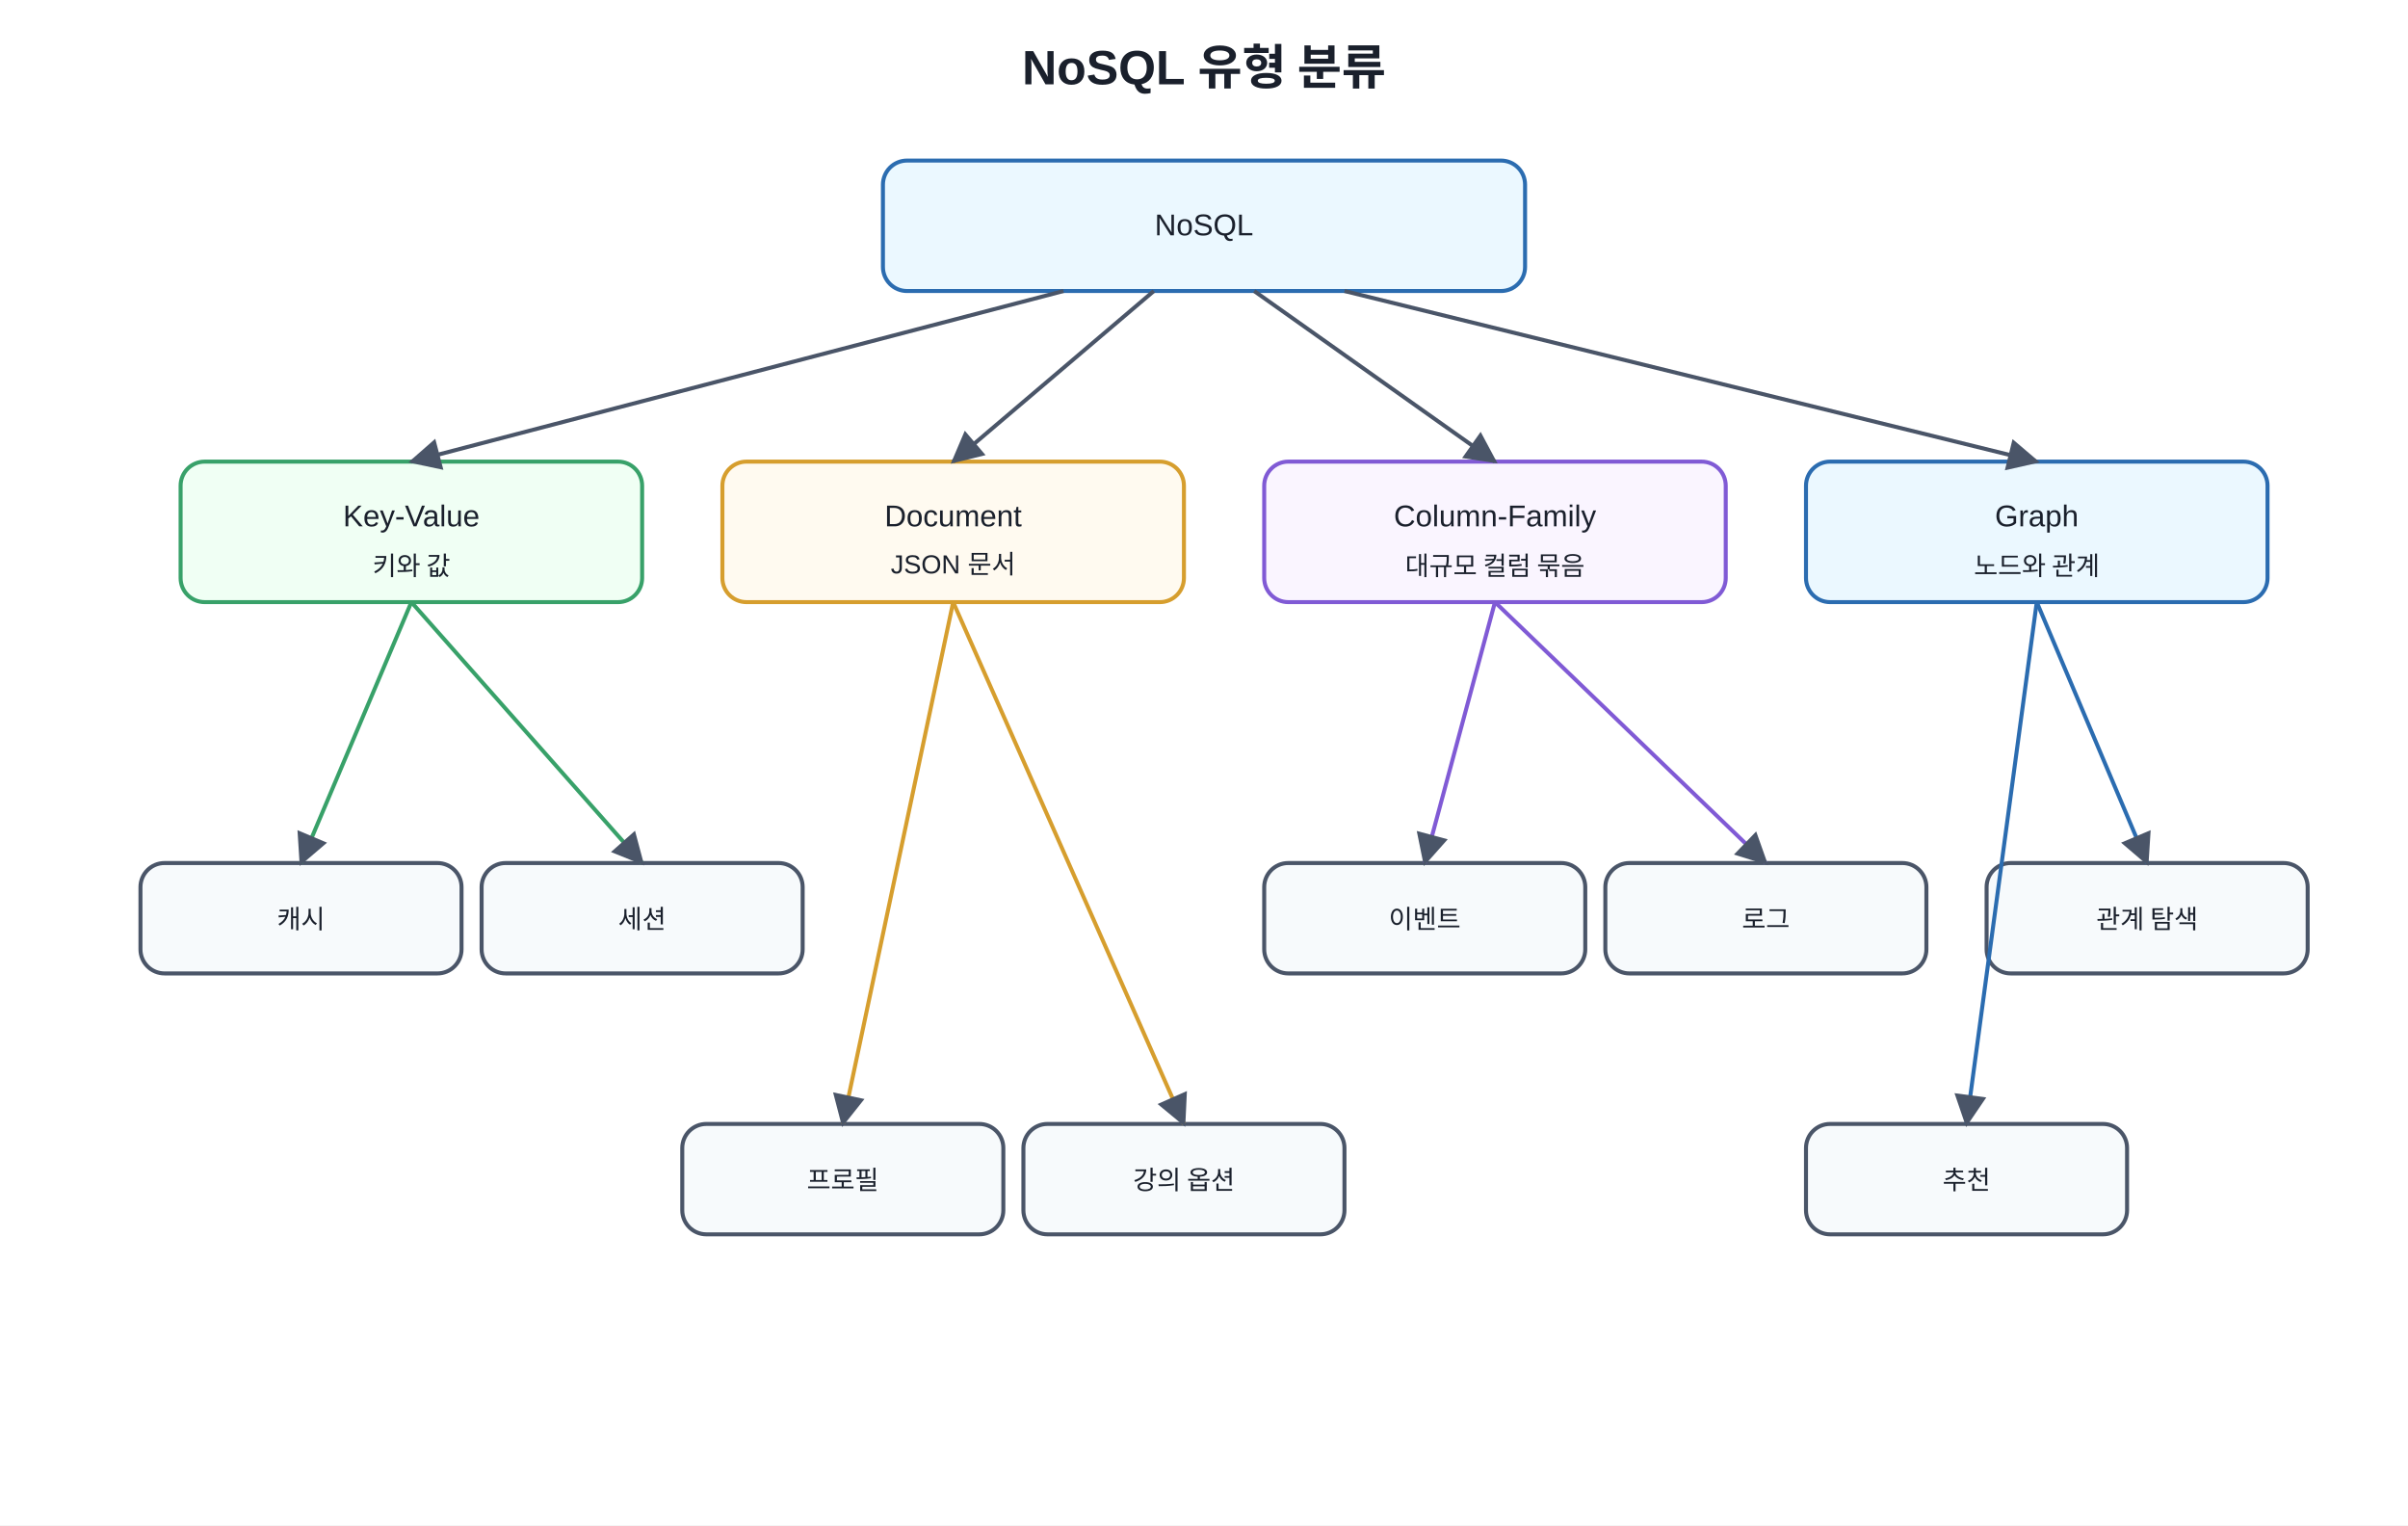
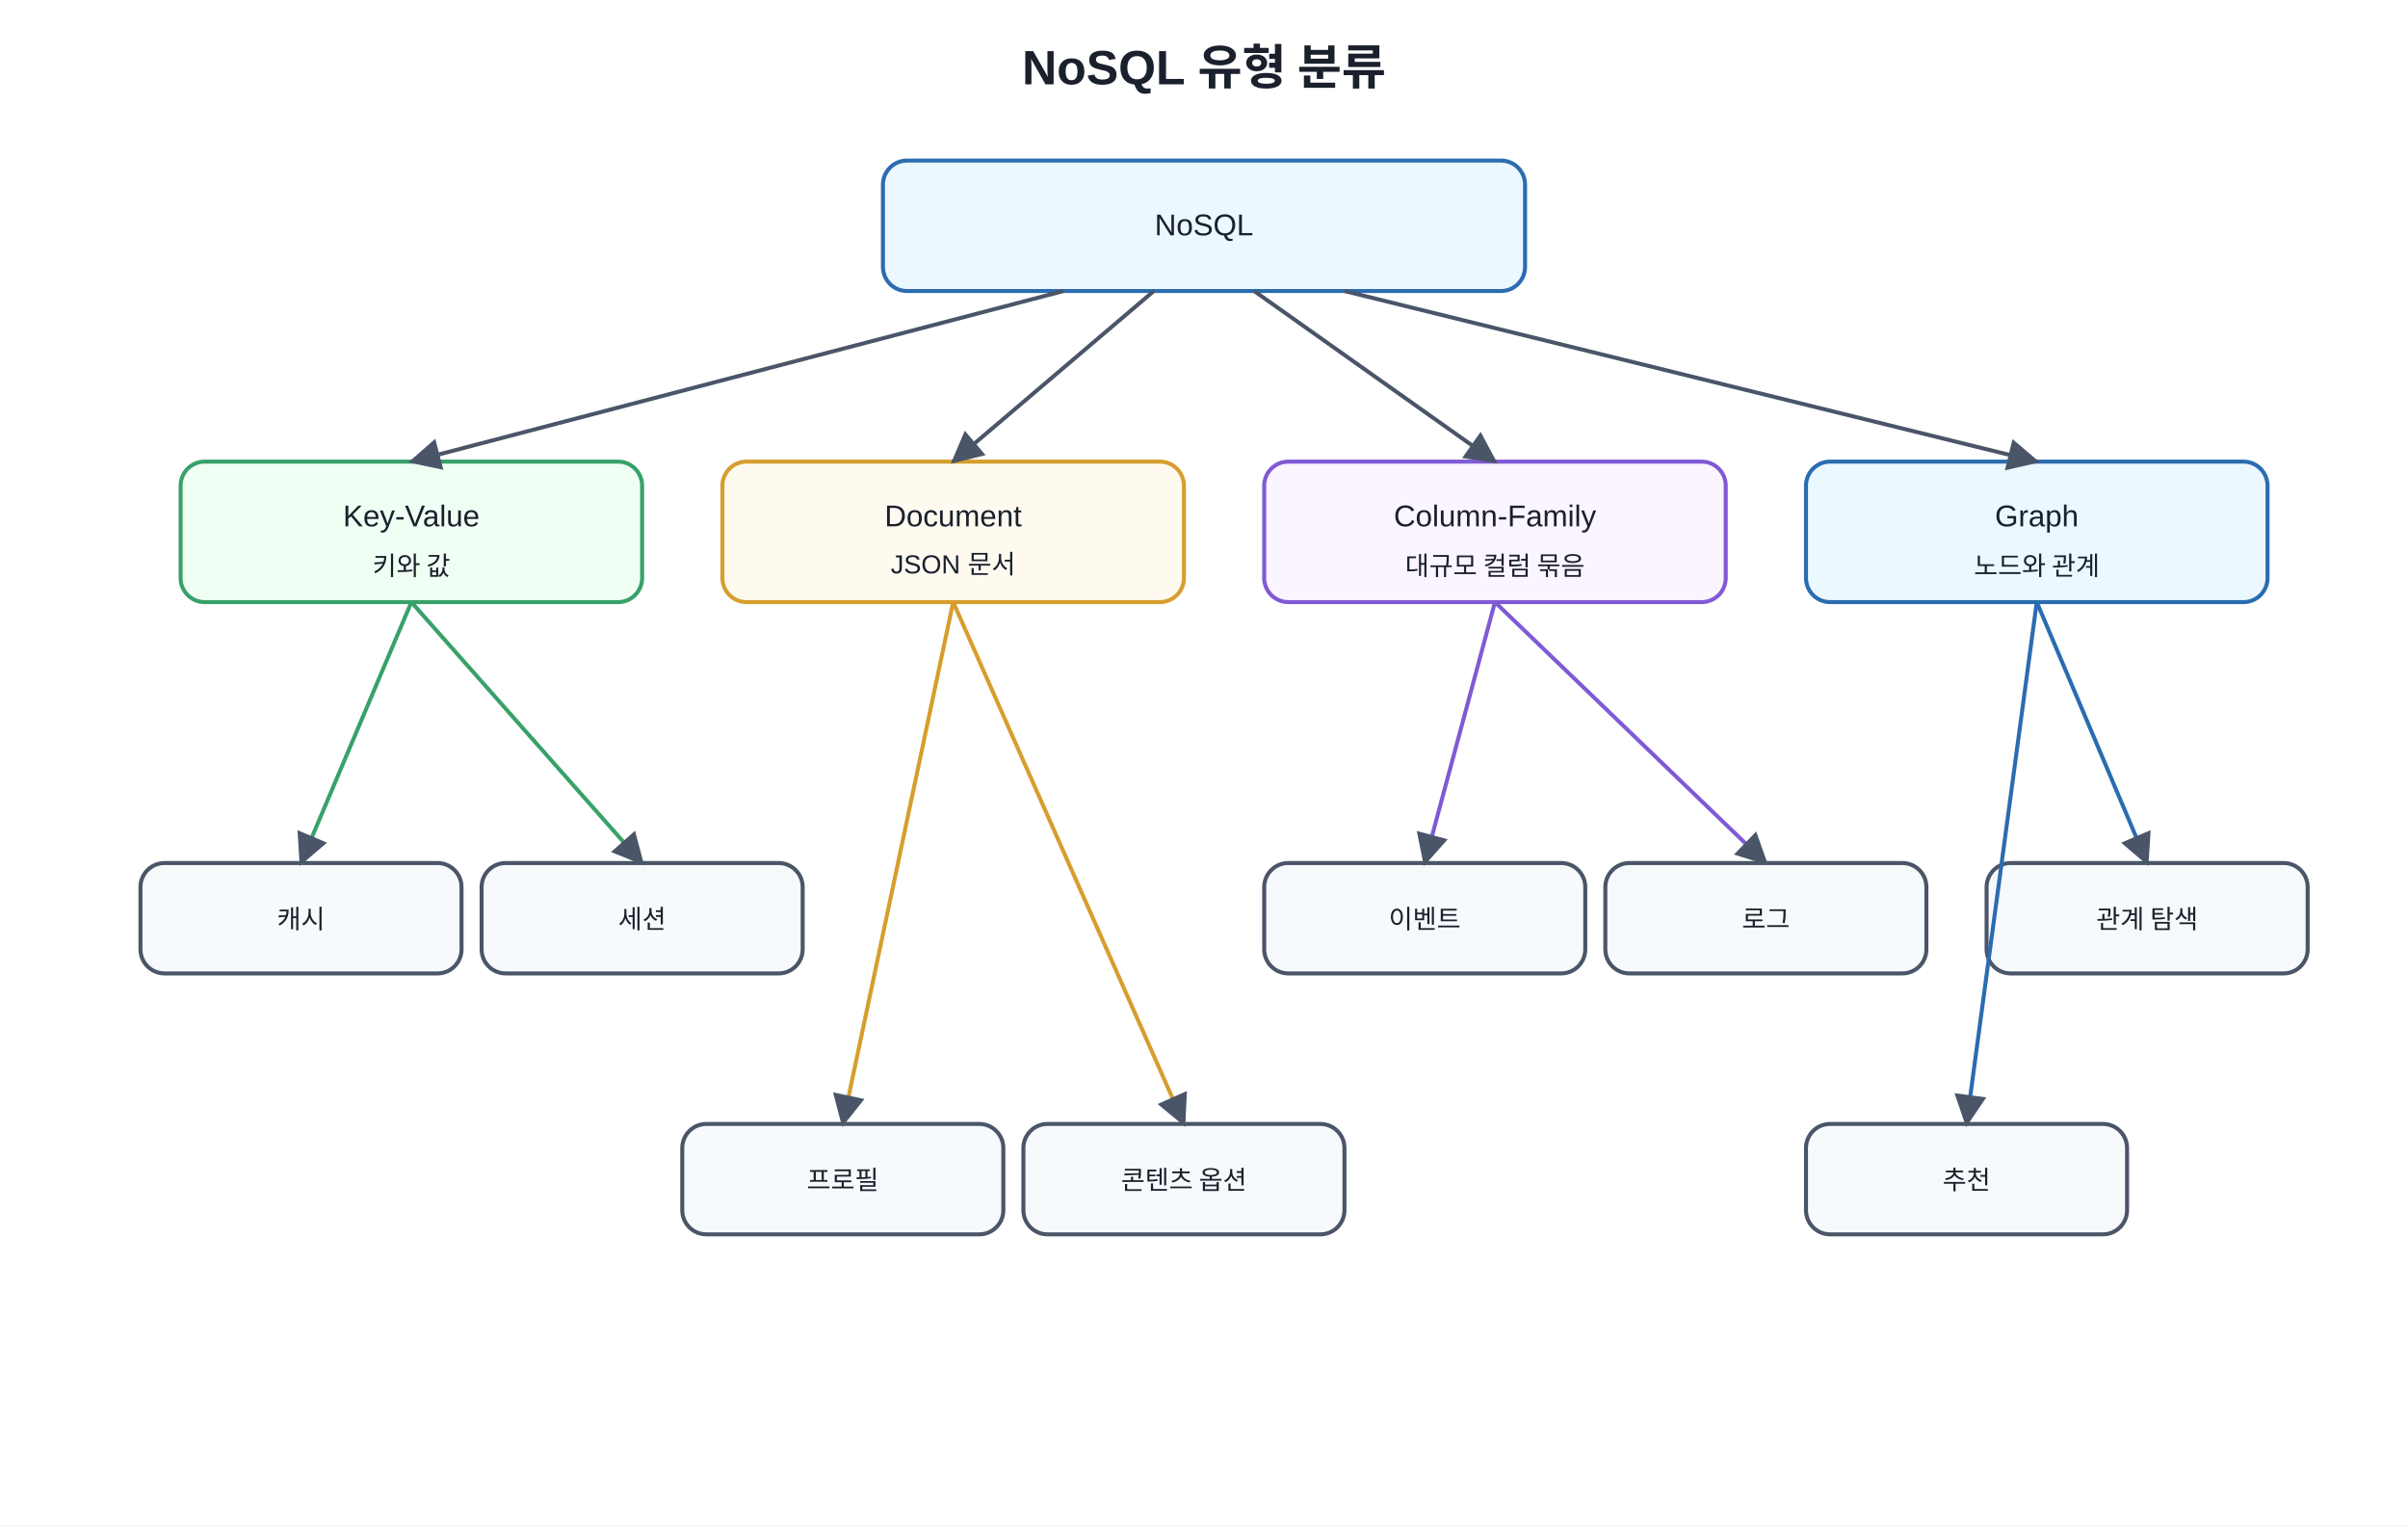
<svg xmlns="http://www.w3.org/2000/svg" width="1200" height="760" viewBox="0 0 1200 760">
  <defs>
    <marker id="a" viewBox="0 0 10 10" refX="9" refY="5" markerWidth="8" markerHeight="8" orient="auto">
      <path d="M0 0L10 5L0 10z" fill="#4a5568" />
    </marker>
    <style>text{font-family:Malgun Gothic,Apple SD Gothic Neo,Noto Sans KR,Arial,sans-serif;fill:#1a202c}.t{font-size:24px;font-weight:700}.b{fill:#f7fafc;stroke:#4a5568;stroke-width:2;rx:12}.m{fill:#ebf8ff;stroke:#2b6cb0}.g{fill:#f0fff4;stroke:#38a169}.y{fill:#fffaf0;stroke:#d69e2e}.p{fill:#faf5ff;stroke:#805ad5}.l{font-size:15px;text-anchor:middle;dominant-baseline:middle}.s{font-size:13px;text-anchor:middle;dominant-baseline:middle}</style>
  </defs>
  <rect width="100%" height="100%" fill="white" />
  <text x="600" y="42" text-anchor="middle" class="t">NoSQL 유형 분류</text>
  <rect x="440" y="80" width="320" height="65" class="b m" />
  <text x="600" y="113" class="l">NoSQL</text>
  <rect x="90" y="230" width="230" height="70" class="b g" />
  <text x="205" y="258" class="l">Key-Value</text>
  <text x="205" y="282" class="s">키와 값</text>
  <rect x="360" y="230" width="230" height="70" class="b y" />
  <text x="475" y="258" class="l">Document</text>
  <text x="475" y="282" class="s">JSON 문서</text>
  <rect x="630" y="230" width="230" height="70" class="b p" />
  <text x="745" y="258" class="l">Column-Family</text>
  <text x="745" y="282" class="s">대규모 컬럼 묶음</text>
  <rect x="900" y="230" width="230" height="70" class="b m" />
  <text x="1015" y="258" class="l">Graph</text>
  <text x="1015" y="282" class="s">노드와 관계</text>
  <rect x="70" y="430" width="160" height="55" class="b" />
  <text x="150" y="458" class="s">캐시</text>
  <rect x="240" y="430" width="160" height="55" class="b" />
  <text x="320" y="458" class="s">세션</text>
  <rect x="340" y="560" width="160" height="55" class="b" />
  <text x="420" y="588" class="s">프로필</text>
  <rect x="510" y="560" width="160" height="55" class="b" />
-   <text x="590" y="588" class="s">강의 옵션</text>
+   <text x="590" y="588" class="s">콘텐츠 옵션</text>
  <rect x="630" y="430" width="160" height="55" class="b" />
  <text x="710" y="458" class="s">이벤트</text>
  <rect x="800" y="430" width="160" height="55" class="b" />
  <text x="880" y="458" class="s">로그</text>
  <rect x="900" y="560" width="160" height="55" class="b" />
  <text x="980" y="588" class="s">추천</text>
  <rect x="990" y="430" width="160" height="55" class="b" />
  <text x="1070" y="458" class="s">관계 탐색</text>
  <line x1="530" y1="145" x2="205" y2="230" stroke="#4a5568" stroke-width="2" marker-end="url(#a)" />
  <line x1="575" y1="145" x2="475" y2="230" stroke="#4a5568" stroke-width="2" marker-end="url(#a)" />
  <line x1="625" y1="145" x2="745" y2="230" stroke="#4a5568" stroke-width="2" marker-end="url(#a)" />
  <line x1="670" y1="145" x2="1015" y2="230" stroke="#4a5568" stroke-width="2" marker-end="url(#a)" />
  <line x1="205" y1="300" x2="150" y2="430" stroke="#38a169" stroke-width="2" marker-end="url(#a)" />
  <line x1="205" y1="300" x2="320" y2="430" stroke="#38a169" stroke-width="2" marker-end="url(#a)" />
  <line x1="475" y1="300" x2="420" y2="560" stroke="#d69e2e" stroke-width="2" marker-end="url(#a)" />
  <line x1="475" y1="300" x2="590" y2="560" stroke="#d69e2e" stroke-width="2" marker-end="url(#a)" />
  <line x1="745" y1="300" x2="710" y2="430" stroke="#805ad5" stroke-width="2" marker-end="url(#a)" />
  <line x1="745" y1="300" x2="880" y2="430" stroke="#805ad5" stroke-width="2" marker-end="url(#a)" />
  <line x1="1015" y1="300" x2="1070" y2="430" stroke="#2b6cb0" stroke-width="2" marker-end="url(#a)" />
  <line x1="1015" y1="300" x2="980" y2="560" stroke="#2b6cb0" stroke-width="2" marker-end="url(#a)" />
</svg>
